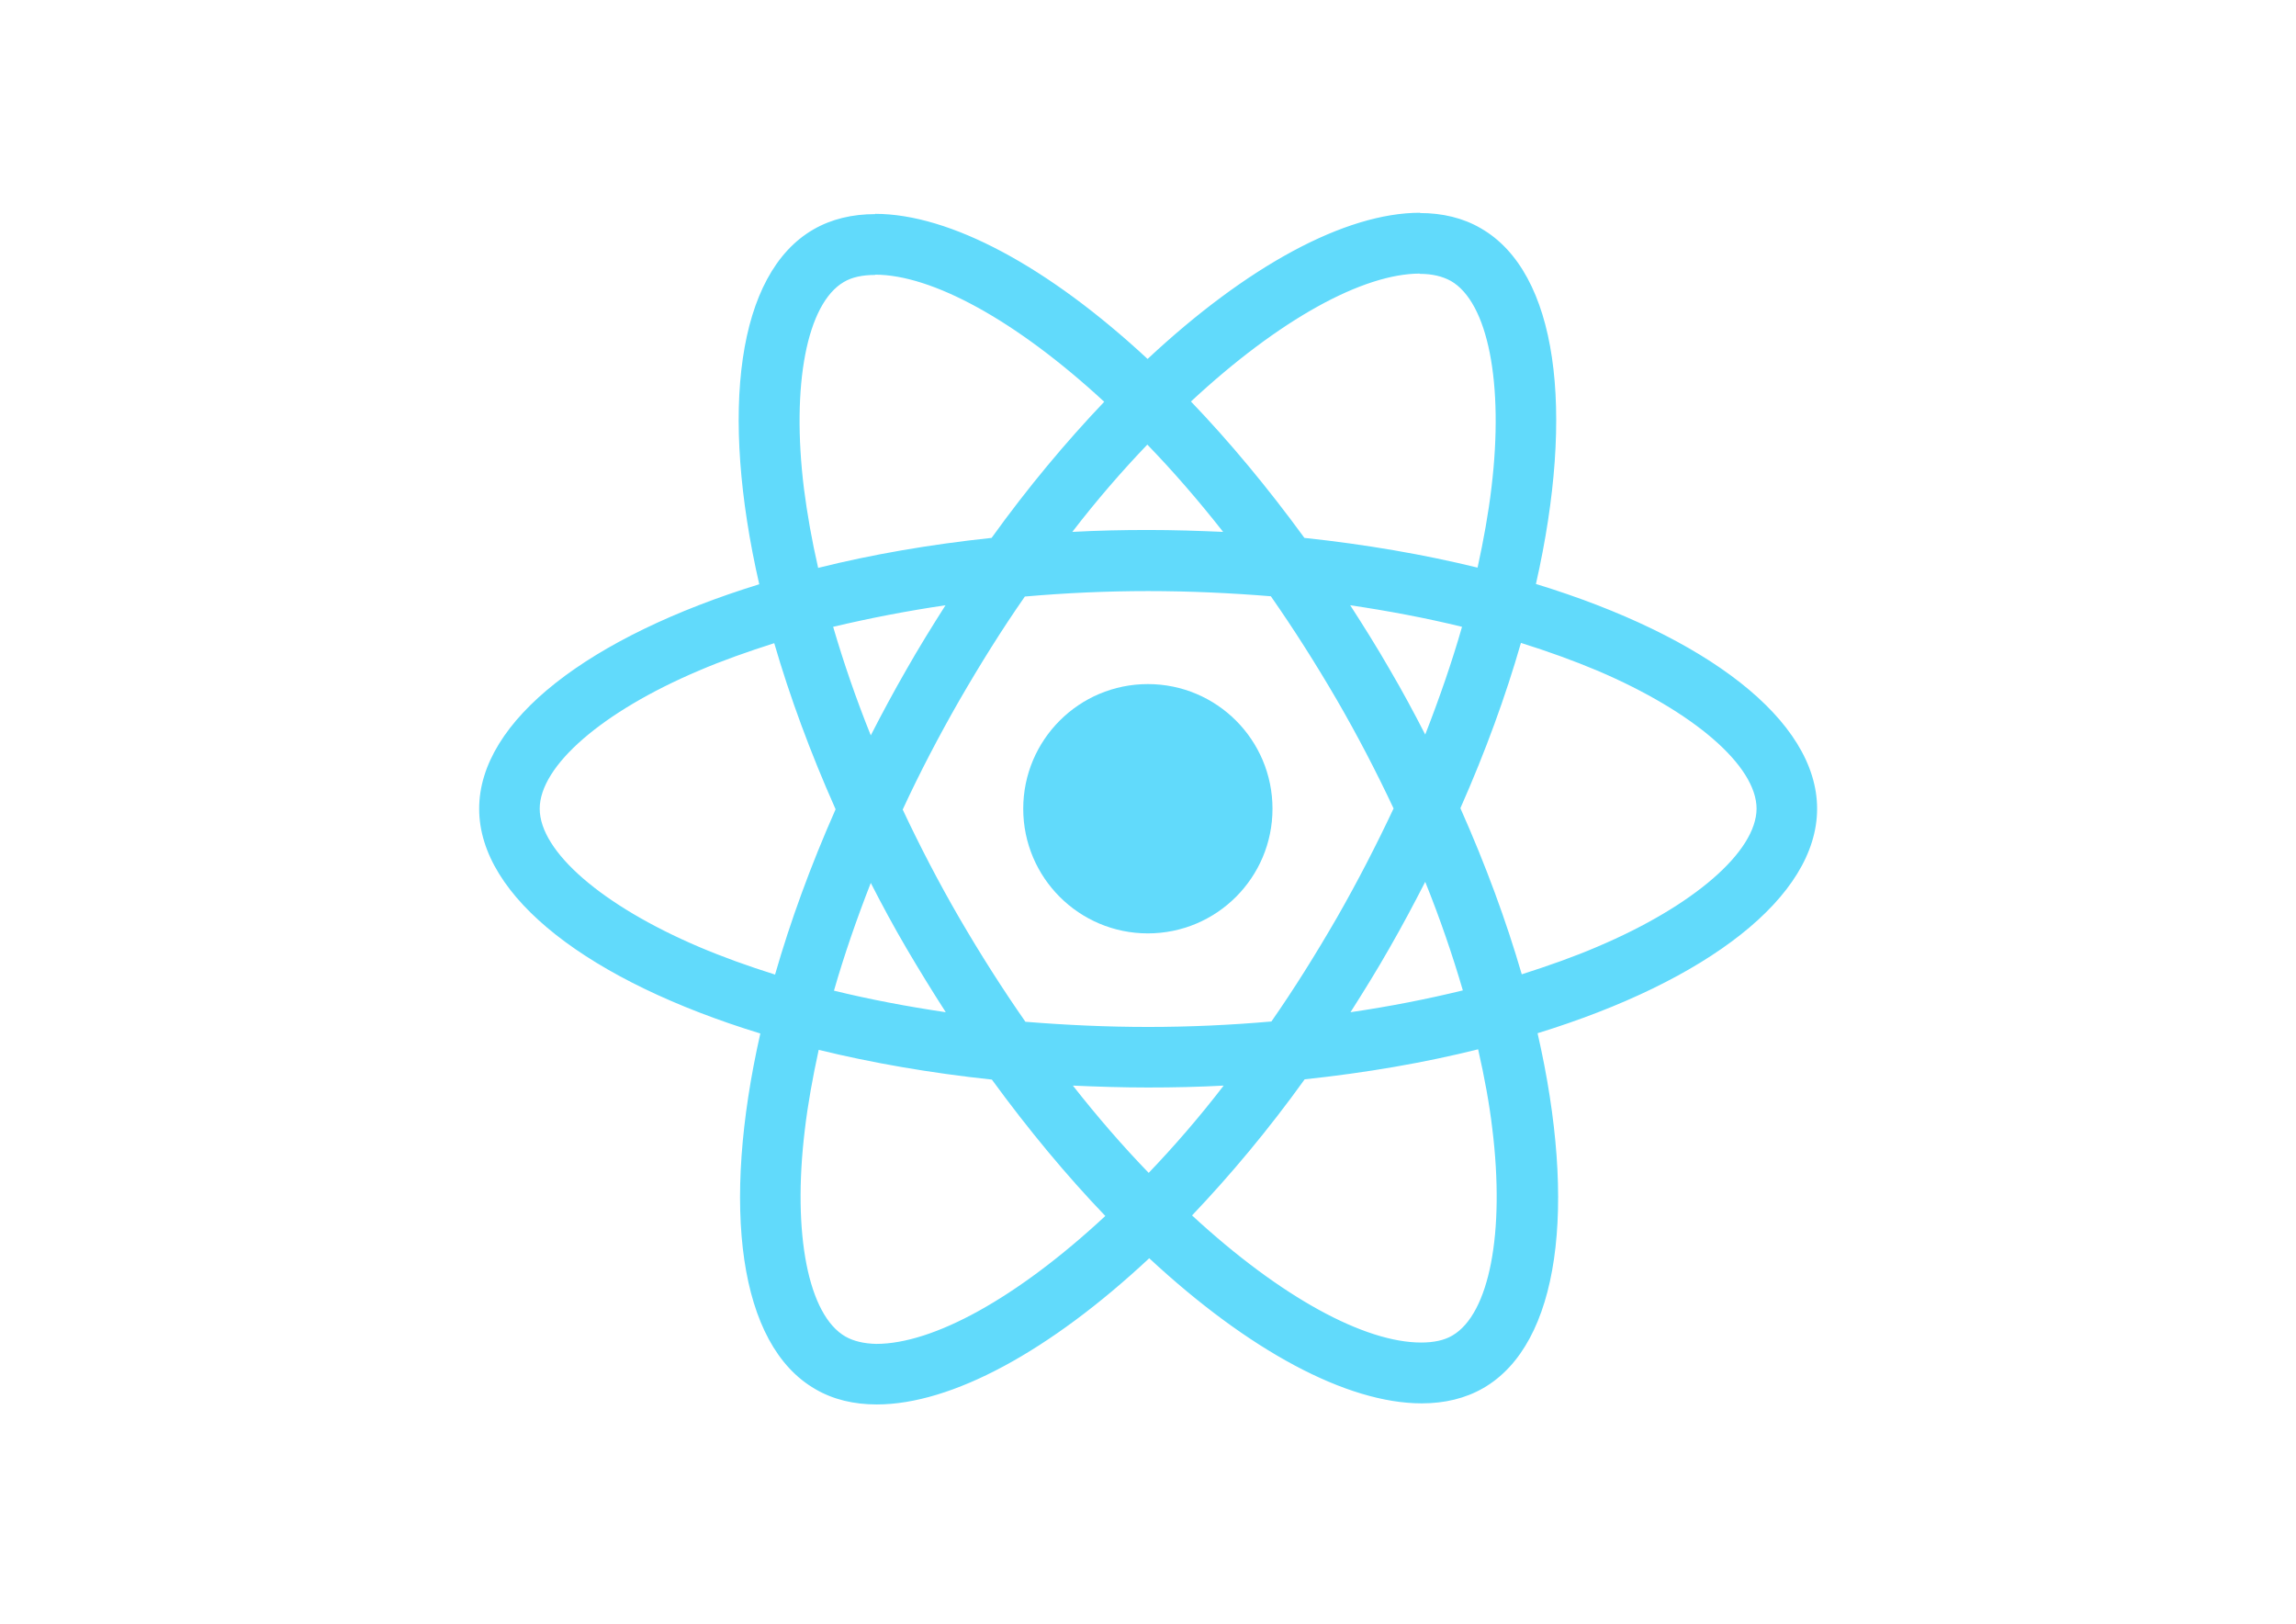
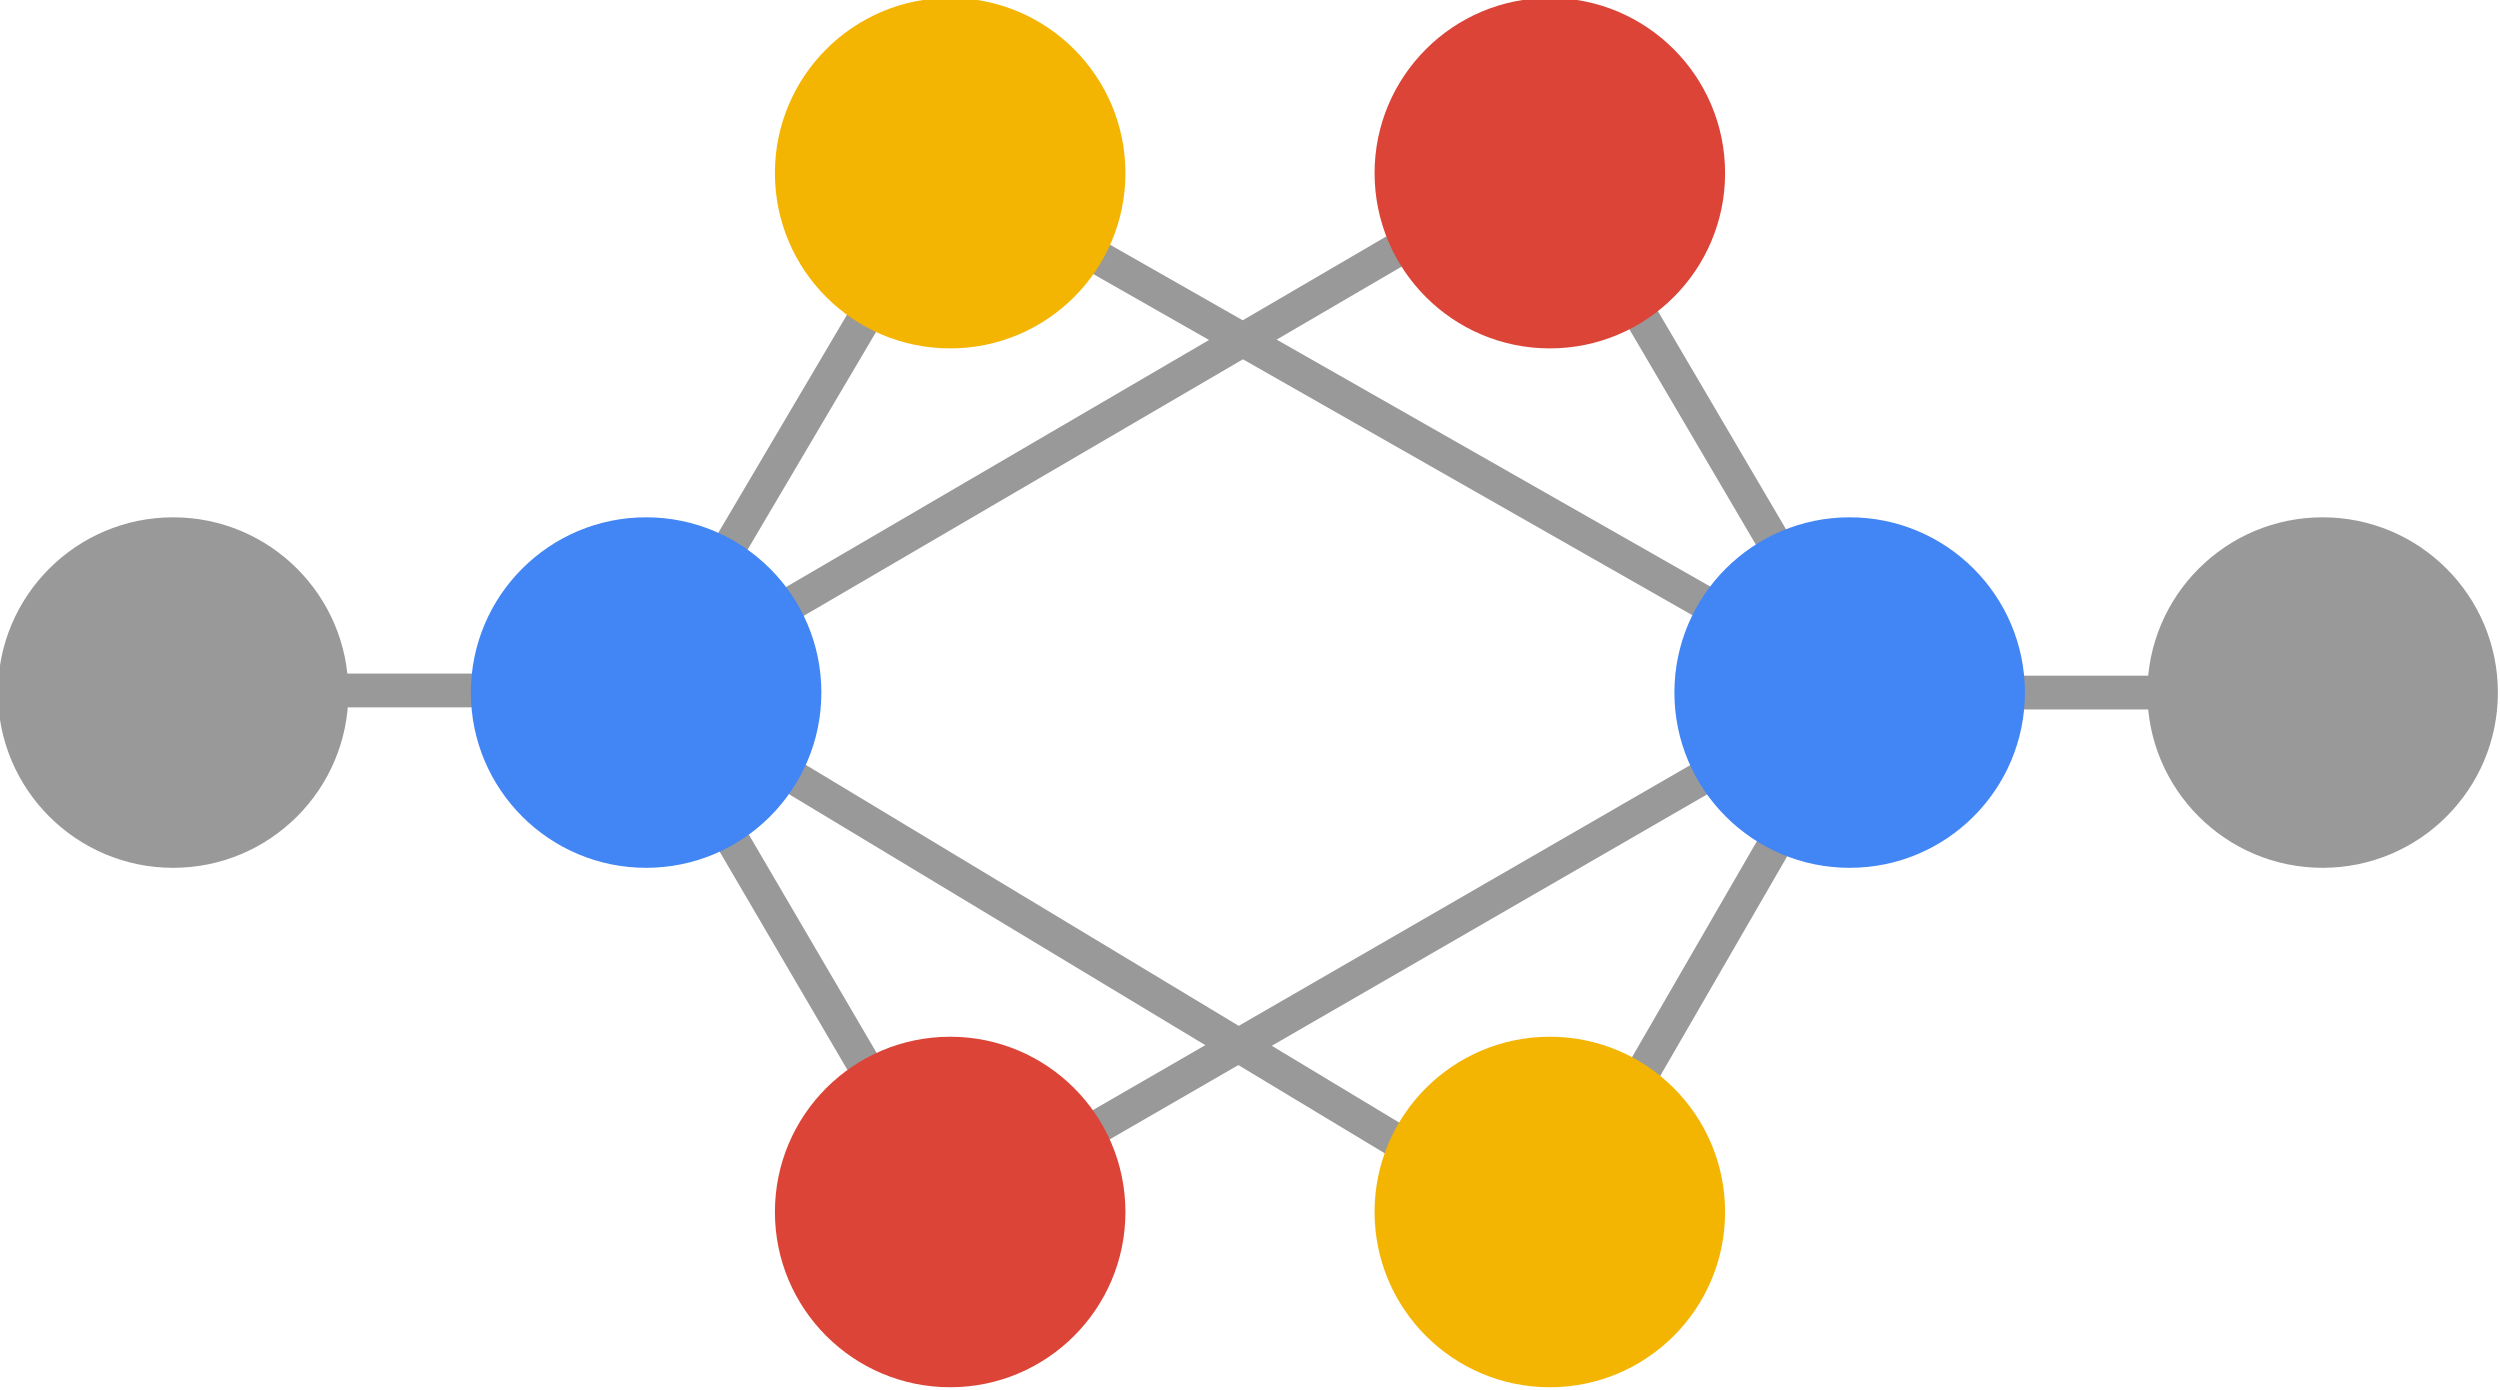
- <svg xmlns="http://www.w3.org/2000/svg" viewBox="0 0 841.9 595.3">
-   <g fill="#61DAFB">
-     <path d="M666.3 296.5c0-32.5-40.7-63.3-103.1-82.4 14.4-63.6 8-114.2-20.2-130.4-6.5-3.8-14.1-5.6-22.4-5.6v22.3c4.6 0 8.3.9 11.4 2.6 13.6 7.8 19.5 37.5 14.9 75.7-1.1 9.4-2.9 19.3-5.1 29.4-19.6-4.8-41-8.5-63.5-10.9-13.5-18.5-27.5-35.3-41.6-50 32.6-30.3 63.2-46.9 84-46.9V78c-27.5 0-63.5 19.6-99.9 53.6-36.4-33.8-72.4-53.2-99.9-53.2v22.3c20.7 0 51.4 16.5 84 46.6-14 14.7-28 31.4-41.3 49.9-22.6 2.4-44 6.1-63.6 11-2.3-10-4-19.7-5.2-29-4.7-38.2 1.1-67.9 14.6-75.8 3-1.8 6.9-2.6 11.5-2.6V78.5c-8.4 0-16 1.8-22.6 5.6-28.1 16.2-34.4 66.7-19.9 130.1-62.2 19.2-102.7 49.9-102.7 82.3 0 32.5 40.7 63.3 103.1 82.4-14.4 63.6-8 114.2 20.2 130.4 6.5 3.8 14.1 5.6 22.5 5.6 27.5 0 63.5-19.6 99.9-53.6 36.4 33.8 72.4 53.2 99.9 53.2 8.4 0 16-1.8 22.6-5.6 28.1-16.2 34.4-66.7 19.9-130.1 62-19.1 102.5-49.9 102.5-82.3zm-130.2-66.7c-3.7 12.9-8.3 26.2-13.5 39.5-4.1-8-8.4-16-13.1-24-4.6-8-9.5-15.8-14.4-23.4 14.2 2.1 27.9 4.7 41 7.9zm-45.8 106.5c-7.8 13.5-15.8 26.3-24.1 38.2-14.9 1.3-30 2-45.2 2-15.1 0-30.2-.7-45-1.9-8.3-11.9-16.4-24.6-24.2-38-7.6-13.1-14.5-26.4-20.8-39.8 6.2-13.4 13.2-26.8 20.7-39.9 7.8-13.5 15.8-26.3 24.1-38.2 14.9-1.3 30-2 45.2-2 15.1 0 30.2.7 45 1.9 8.3 11.9 16.4 24.6 24.2 38 7.6 13.1 14.5 26.4 20.8 39.8-6.3 13.4-13.2 26.8-20.7 39.9zm32.3-13c5.4 13.4 10 26.8 13.8 39.8-13.1 3.2-26.9 5.9-41.2 8 4.9-7.7 9.8-15.6 14.4-23.7 4.6-8 8.9-16.1 13-24.1zM421.2 430c-9.3-9.6-18.6-20.3-27.8-32 9 .4 18.2.7 27.5.7 9.4 0 18.7-.2 27.8-.7-9 11.7-18.3 22.4-27.5 32zm-74.4-58.9c-14.2-2.1-27.9-4.7-41-7.9 3.7-12.9 8.3-26.2 13.5-39.5 4.1 8 8.4 16 13.1 24 4.7 8 9.5 15.8 14.4 23.4zM420.7 163c9.3 9.6 18.6 20.3 27.8 32-9-.4-18.2-.7-27.5-.7-9.4 0-18.7.2-27.8.7 9-11.7 18.3-22.4 27.5-32zm-74 58.9c-4.9 7.7-9.8 15.6-14.4 23.7-4.6 8-8.9 16-13 24-5.4-13.4-10-26.8-13.8-39.8 13.1-3.1 26.9-5.8 41.2-7.9zm-90.5 125.2c-35.4-15.1-58.3-34.9-58.3-50.6 0-15.7 22.9-35.6 58.3-50.6 8.6-3.7 18-7 27.7-10.1 5.7 19.6 13.2 40 22.5 60.9-9.2 20.8-16.6 41.1-22.2 60.6-9.9-3.1-19.3-6.5-28-10.2zM310 490c-13.6-7.8-19.5-37.5-14.9-75.7 1.1-9.4 2.9-19.3 5.1-29.4 19.6 4.8 41 8.5 63.5 10.9 13.5 18.5 27.5 35.3 41.6 50-32.6 30.3-63.2 46.9-84 46.9-4.5-.1-8.3-1-11.3-2.7zm237.2-76.2c4.7 38.2-1.1 67.9-14.6 75.8-3 1.8-6.9 2.6-11.5 2.6-20.7 0-51.4-16.5-84-46.6 14-14.7 28-31.4 41.3-49.9 22.6-2.4 44-6.1 63.6-11 2.3 10.1 4.1 19.8 5.2 29.1zm38.5-66.7c-8.6 3.7-18 7-27.7 10.1-5.7-19.6-13.2-40-22.5-60.9 9.2-20.8 16.6-41.1 22.2-60.6 9.9 3.1 19.3 6.5 28.1 10.2 35.4 15.1 58.3 34.9 58.3 50.6-.1 15.7-23 35.6-58.4 50.6zM320.8 78.4z" />
-     <circle cx="420.9" cy="296.5" r="45.7" />
-     <path d="M520.5 78.1z" />
-   </g>
+ <svg xmlns="http://www.w3.org/2000/svg" version="1.1" id="Layer_1" x="0px" y="0px" viewBox="0 0 592 329" style="enable-background:new 0 0 592 329;" xml:space="preserve">
+   <style type="text/css">
+ 	.st0{fill:none;stroke:#999999;stroke-width:8;stroke-miterlimit:10;}
+ 	.st1{fill:#999999;}
+ 	.st2{fill:#4285F4;}
+ 	.st3{fill:#DB4437;}
+ 	.st4{fill:#F4B402;}
+ </style>
+   <line class="st0" x1="41.5" y1="163.5" x2="153.5" y2="163.5" />
+   <line class="st0" x1="448" y1="164" x2="560" y2="164" />
+   <line class="st0" x1="225" y1="287" x2="438" y2="164" />
+   <line class="st0" x1="367" y1="292" x2="153" y2="163" />
+   <line class="st0" x1="367" y1="38" x2="153" y2="163" />
+   <line class="st0" x1="225" y1="41" x2="441" y2="164" />
+   <line class="st0" x1="225" y1="41" x2="153" y2="163" />
+   <line class="st0" x1="367" y1="38" x2="441" y2="164" />
+   <line class="st0" x1="367" y1="292" x2="441" y2="164" />
+   <line class="st0" x1="225" y1="287" x2="153" y2="164" />
+   <circle class="st1" cx="41" cy="164" r="41.5" />
+   <circle class="st2" cx="153" cy="164" r="41.5" />
+   <circle class="st2" cx="438" cy="164" r="41.5" />
+   <circle class="st1" cx="550" cy="164" r="41.5" />
+   <circle class="st3" cx="225" cy="287" r="41.5" />
+   <circle class="st4" cx="367" cy="287" r="41.5" />
+   <circle class="st4" cx="225" cy="41" r="41.5" />
+   <circle class="st3" cx="367" cy="41" r="41.5" />
</svg>
